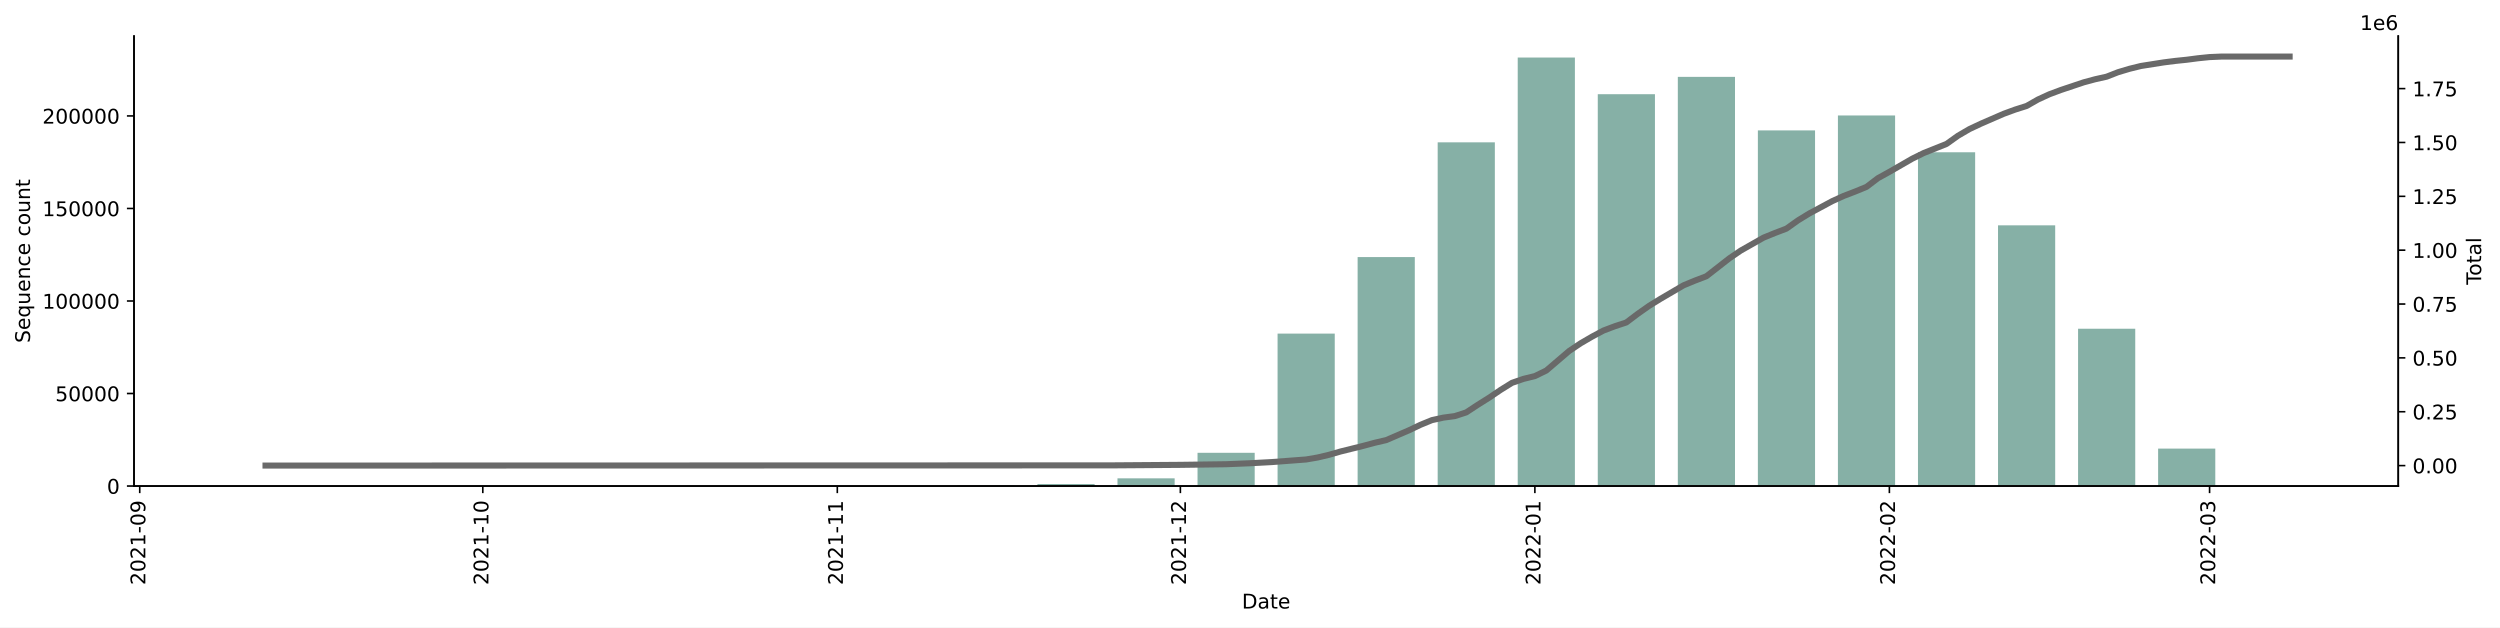
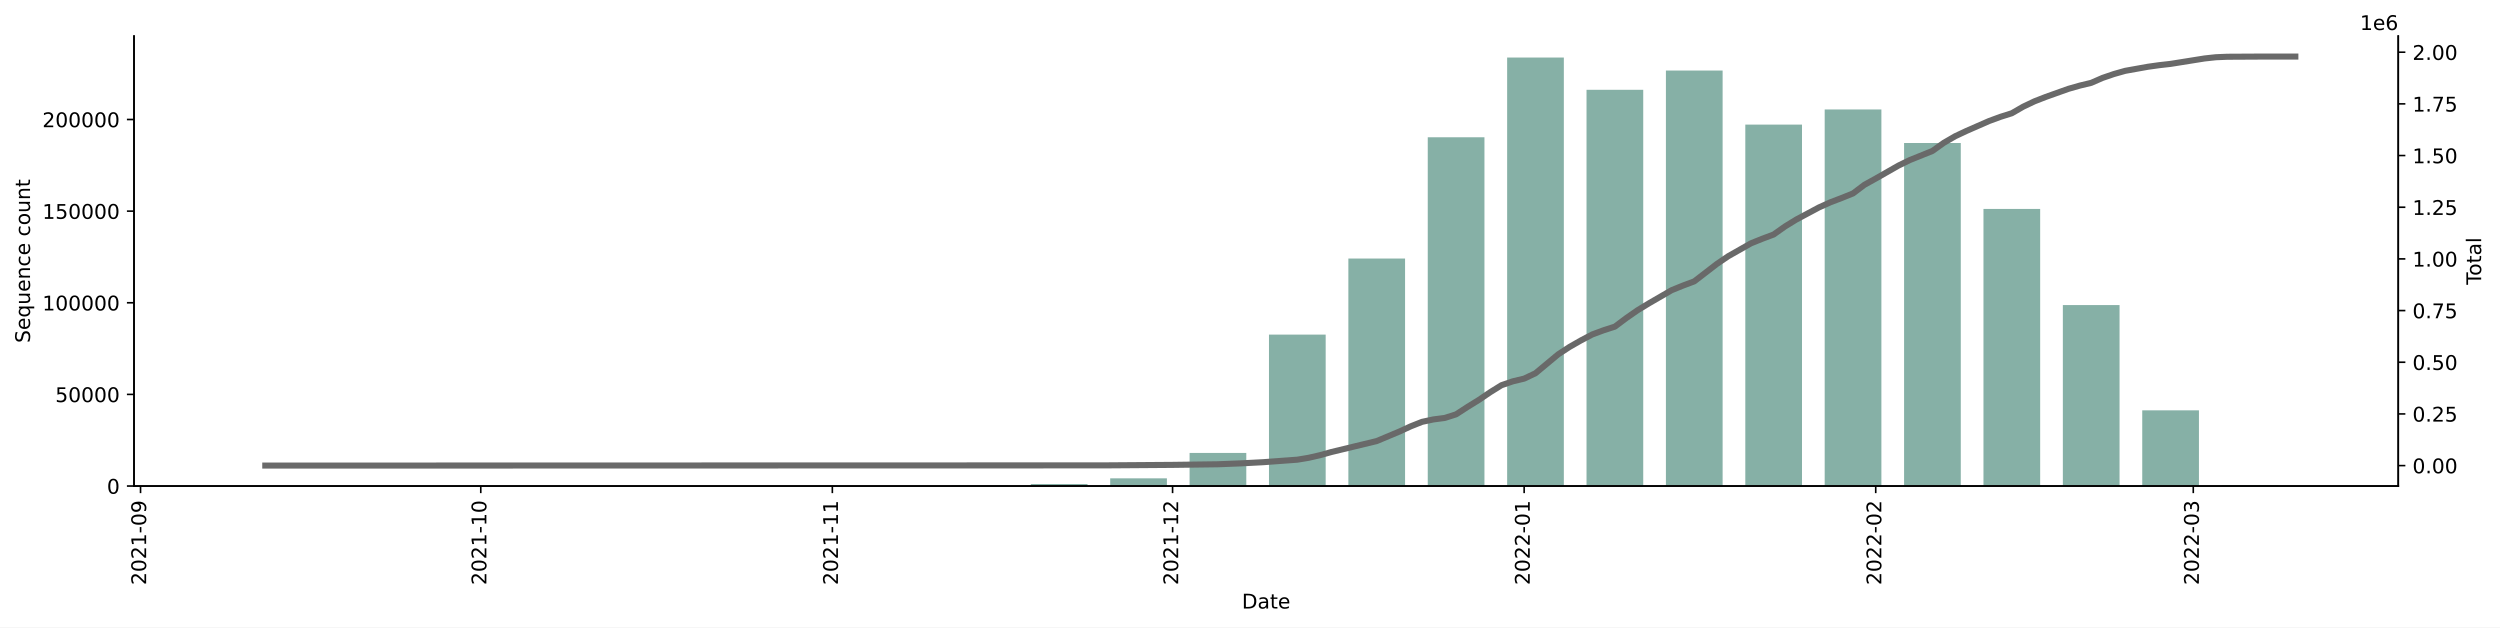
<svg xmlns="http://www.w3.org/2000/svg" xmlns:xlink="http://www.w3.org/1999/xlink" width="1232.197pt" height="309.219pt" viewBox="0 0 1232.197 309.219" version="1.1">
  <defs>
    <style type="text/css">*{stroke-linejoin: round; stroke-linecap: butt}</style>
  </defs>
  <g id="figure_1">
    <g id="patch_1">
      <path d="M 0 309.219  L 1232.197 309.219  L 1232.197 0  L 0 0  z " style="fill: #ffffff" />
    </g>
    <g id="axes_1">
      <g id="patch_2">
        <path d="M 66.053 239.558  L 1182.053 239.558  L 1182.053 17.798  L 66.053 17.798  z " style="fill: #ffffff" />
      </g>
      <g id="patch_3">
-         <path d="M 116.78 239.558  L 144.962 239.558  L 144.962 239.556  L 116.78 239.556  z " clip-path="url(#pa29c7e9ff2)" style="fill: #86b0a6" />
+         <path d="M 116.78 239.558  L 144.729 239.558  L 144.729 239.557  L 116.78 239.557  z " clip-path="url(#pdbb5889a3d)" style="fill: #86b0a6" />
      </g>
      <g id="patch_4">
-         <path d="M 156.235 239.558  L 184.417 239.558  L 184.417 239.558  L 156.235 239.558  z " clip-path="url(#pa29c7e9ff2)" style="fill: #86b0a6" />
+         <path d="M 155.909 239.558  L 183.858 239.558  L 183.858 239.558  L 155.909 239.558  z " clip-path="url(#pdbb5889a3d)" style="fill: #86b0a6" />
      </g>
      <g id="patch_5">
-         <path d="M 195.689 239.558  L 223.871 239.558  L 223.871 239.547  L 195.689 239.547  z " clip-path="url(#pa29c7e9ff2)" style="fill: #86b0a6" />
+         <path d="M 195.037 239.558  L 222.986 239.558  L 222.986 239.547  L 195.037 239.547  z " clip-path="url(#pdbb5889a3d)" style="fill: #86b0a6" />
      </g>
      <g id="patch_6">
-         <path d="M 235.144 239.558  L 263.326 239.558  L 263.326 239.554  L 235.144 239.554  z " clip-path="url(#pa29c7e9ff2)" style="fill: #86b0a6" />
+         <path d="M 234.166 239.558  L 262.115 239.558  L 262.115 239.554  L 234.166 239.554  z " clip-path="url(#pdbb5889a3d)" style="fill: #86b0a6" />
      </g>
      <g id="patch_7">
-         <path d="M 274.599 239.558  L 302.78 239.558  L 302.78 239.552  L 274.599 239.552  z " clip-path="url(#pa29c7e9ff2)" style="fill: #86b0a6" />
+         <path d="M 273.294 239.558  L 301.243 239.558  L 301.243 239.552  L 273.294 239.552  z " clip-path="url(#pdbb5889a3d)" style="fill: #86b0a6" />
      </g>
      <g id="patch_8">
-         <path d="M 314.053 239.558  L 342.235 239.558  L 342.235 239.553  L 314.053 239.553  z " clip-path="url(#pa29c7e9ff2)" style="fill: #86b0a6" />
+         <path d="M 312.423 239.558  L 340.372 239.558  L 340.372 239.553  L 312.423 239.553  z " clip-path="url(#pdbb5889a3d)" style="fill: #86b0a6" />
      </g>
      <g id="patch_9">
-         <path d="M 353.508 239.558  L 381.689 239.558  L 381.689 239.551  L 353.508 239.551  z " clip-path="url(#pa29c7e9ff2)" style="fill: #86b0a6" />
+         <path d="M 351.551 239.558  L 379.5 239.558  L 379.5 239.551  L 351.551 239.551  z " clip-path="url(#pdbb5889a3d)" style="fill: #86b0a6" />
      </g>
      <g id="patch_10">
-         <path d="M 392.962 239.558  L 421.144 239.558  L 421.144 239.549  L 392.962 239.549  z " clip-path="url(#pa29c7e9ff2)" style="fill: #86b0a6" />
+         <path d="M 390.68 239.558  L 418.629 239.558  L 418.629 239.549  L 390.68 239.549  z " clip-path="url(#pdbb5889a3d)" style="fill: #86b0a6" />
      </g>
      <g id="patch_11">
-         <path d="M 432.417 239.558  L 460.599 239.558  L 460.599 239.526  L 432.417 239.526  z " clip-path="url(#pa29c7e9ff2)" style="fill: #86b0a6" />
+         <path d="M 429.808 239.558  L 457.757 239.558  L 457.757 239.526  L 429.808 239.526  z " clip-path="url(#pdbb5889a3d)" style="fill: #86b0a6" />
      </g>
      <g id="patch_12">
-         <path d="M 471.871 239.558  L 500.053 239.558  L 500.053 239.311  L 471.871 239.311  z " clip-path="url(#pa29c7e9ff2)" style="fill: #86b0a6" />
+         <path d="M 468.937 239.558  L 496.886 239.558  L 496.886 239.314  L 468.937 239.314  z " clip-path="url(#pdbb5889a3d)" style="fill: #86b0a6" />
      </g>
      <g id="patch_13">
-         <path d="M 511.326 239.558  L 539.508 239.558  L 539.508 238.538  L 511.326 238.538  z " clip-path="url(#pa29c7e9ff2)" style="fill: #86b0a6" />
+         <path d="M 508.065 239.558  L 536.014 239.558  L 536.014 238.548  L 508.065 238.548  z " clip-path="url(#pdbb5889a3d)" style="fill: #86b0a6" />
      </g>
      <g id="patch_14">
-         <path d="M 550.78 239.558  L 578.962 239.558  L 578.962 235.776  L 550.78 235.776  z " clip-path="url(#pa29c7e9ff2)" style="fill: #86b0a6" />
+         <path d="M 547.194 239.558  L 575.143 239.558  L 575.143 235.76  L 547.194 235.76  z " clip-path="url(#pdbb5889a3d)" style="fill: #86b0a6" />
      </g>
      <g id="patch_15">
-         <path d="M 590.235 239.558  L 618.417 239.558  L 618.417 223.162  L 590.235 223.162  z " clip-path="url(#pa29c7e9ff2)" style="fill: #86b0a6" />
+         <path d="M 586.322 239.558  L 614.271 239.558  L 614.271 223.243  L 586.322 223.243  z " clip-path="url(#pdbb5889a3d)" style="fill: #86b0a6" />
      </g>
      <g id="patch_16">
-         <path d="M 629.689 239.558  L 657.871 239.558  L 657.871 164.414  L 629.689 164.414  z " clip-path="url(#pa29c7e9ff2)" style="fill: #86b0a6" />
+         <path d="M 625.451 239.558  L 653.399 239.558  L 653.399 164.919  L 625.451 164.919  z " clip-path="url(#pdbb5889a3d)" style="fill: #86b0a6" />
      </g>
      <g id="patch_17">
-         <path d="M 669.144 239.558  L 697.326 239.558  L 697.326 126.695  L 669.144 126.695  z " clip-path="url(#pa29c7e9ff2)" style="fill: #86b0a6" />
+         <path d="M 664.579 239.558  L 692.528 239.558  L 692.528 127.437  L 664.579 127.437  z " clip-path="url(#pdbb5889a3d)" style="fill: #86b0a6" />
      </g>
      <g id="patch_18">
-         <path d="M 708.599 239.558  L 736.78 239.558  L 736.78 70.164  L 708.599 70.164  z " clip-path="url(#pa29c7e9ff2)" style="fill: #86b0a6" />
+         <path d="M 703.708 239.558  L 731.656 239.558  L 731.656 67.659  L 703.708 67.659  z " clip-path="url(#pdbb5889a3d)" style="fill: #86b0a6" />
      </g>
      <g id="patch_19">
-         <path d="M 748.053 239.558  L 776.235 239.558  L 776.235 28.358  L 748.053 28.358  z " clip-path="url(#pa29c7e9ff2)" style="fill: #86b0a6" />
+         <path d="M 742.836 239.558  L 770.785 239.558  L 770.785 28.358  L 742.836 28.358  z " clip-path="url(#pdbb5889a3d)" style="fill: #86b0a6" />
      </g>
      <g id="patch_20">
-         <path d="M 787.508 239.558  L 815.689 239.558  L 815.689 46.438  L 787.508 46.438  z " clip-path="url(#pa29c7e9ff2)" style="fill: #86b0a6" />
+         <path d="M 781.964 239.558  L 809.913 239.558  L 809.913 44.27  L 781.964 44.27  z " clip-path="url(#pdbb5889a3d)" style="fill: #86b0a6" />
      </g>
      <g id="patch_21">
-         <path d="M 826.962 239.558  L 855.144 239.558  L 855.144 37.889  L 826.962 37.889  z " clip-path="url(#pa29c7e9ff2)" style="fill: #86b0a6" />
+         <path d="M 821.093 239.558  L 849.042 239.558  L 849.042 34.781  L 821.093 34.781  z " clip-path="url(#pdbb5889a3d)" style="fill: #86b0a6" />
      </g>
      <g id="patch_22">
-         <path d="M 866.417 239.558  L 894.599 239.558  L 894.599 64.263  L 866.417 64.263  z " clip-path="url(#pa29c7e9ff2)" style="fill: #86b0a6" />
+         <path d="M 860.221 239.558  L 888.17 239.558  L 888.17 61.406  L 860.221 61.406  z " clip-path="url(#pdbb5889a3d)" style="fill: #86b0a6" />
      </g>
      <g id="patch_23">
-         <path d="M 905.871 239.558  L 934.053 239.558  L 934.053 56.913  L 905.871 56.913  z " clip-path="url(#pa29c7e9ff2)" style="fill: #86b0a6" />
+         <path d="M 899.35 239.558  L 927.299 239.558  L 927.299 53.952  L 899.35 53.952  z " clip-path="url(#pdbb5889a3d)" style="fill: #86b0a6" />
      </g>
      <g id="patch_24">
-         <path d="M 945.326 239.558  L 973.508 239.558  L 973.508 75.046  L 945.326 75.046  z " clip-path="url(#pa29c7e9ff2)" style="fill: #86b0a6" />
+         <path d="M 938.478 239.558  L 966.427 239.558  L 966.427 70.49  L 938.478 70.49  z " clip-path="url(#pdbb5889a3d)" style="fill: #86b0a6" />
      </g>
      <g id="patch_25">
-         <path d="M 984.78 239.558  L 1012.962 239.558  L 1012.962 111.055  L 984.78 111.055  z " clip-path="url(#pa29c7e9ff2)" style="fill: #86b0a6" />
+         <path d="M 977.607 239.558  L 1005.556 239.558  L 1005.556 102.987  L 977.607 102.987  z " clip-path="url(#pdbb5889a3d)" style="fill: #86b0a6" />
      </g>
      <g id="patch_26">
-         <path d="M 1024.235 239.558  L 1052.417 239.558  L 1052.417 162.029  L 1024.235 162.029  z " clip-path="url(#pa29c7e9ff2)" style="fill: #86b0a6" />
+         <path d="M 1016.735 239.558  L 1044.684 239.558  L 1044.684 150.357  L 1016.735 150.357  z " clip-path="url(#pdbb5889a3d)" style="fill: #86b0a6" />
      </g>
      <g id="patch_27">
-         <path d="M 1063.689 239.558  L 1091.871 239.558  L 1091.871 221.115  L 1063.689 221.115  z " clip-path="url(#pa29c7e9ff2)" style="fill: #86b0a6" />
+         <path d="M 1055.864 239.558  L 1083.813 239.558  L 1083.813 202.229  L 1055.864 202.229  z " clip-path="url(#pdbb5889a3d)" style="fill: #86b0a6" />
      </g>
      <g id="patch_28">
-         <path d="M 1103.144 239.558  L 1131.326 239.558  L 1131.326 239.534  L 1103.144 239.534  z " clip-path="url(#pa29c7e9ff2)" style="fill: #86b0a6" />
+         <path d="M 1094.992 239.558  L 1122.941 239.558  L 1122.941 239.266  L 1094.992 239.266  z " clip-path="url(#pdbb5889a3d)" style="fill: #86b0a6" />
      </g>
      <g id="matplotlib.axis_1">
        <g id="xtick_1">
          <g id="line2d_1">
            <defs>
-               <path id="m17f74f826f" d="M 0 0  L 0 3.5  " style="stroke: #000000; stroke-width: 0.8" />
-             </defs>
-             <g>
-               <use xlink:href="#m17f74f826f" x="68.871" y="239.558" style="stroke: #000000; stroke-width: 0.8" />
+               <path id="mbb867e5894" d="M 0 0  L 0 3.5  " style="stroke: #000000; stroke-width: 0.8" />
+             </defs>
+             <g>
+               <use xlink:href="#mbb867e5894" x="69.267" y="239.558" style="stroke: #000000; stroke-width: 0.8" />
            </g>
          </g>
          <g id="text_1">
-             <g transform="translate(71.63068 288.3413)rotate(-90)scale(0.1 -0.1)">
+             <g transform="translate(72.02662 288.3413)rotate(-90)scale(0.1 -0.1)">
              <defs>
                <path id="DejaVuSans-32" d="M 1228 531  L 3431 531  L 3431 0  L 469 0  L 469 531  Q 828 903 1448 1529  Q 2069 2156 2228 2338  Q 2531 2678 2651 2914  Q 2772 3150 2772 3378  Q 2772 3750 2511 3984  Q 2250 4219 1831 4219  Q 1534 4219 1204 4116  Q 875 4013 500 3803  L 500 4441  Q 881 4594 1212 4672  Q 1544 4750 1819 4750  Q 2544 4750 2975 4387  Q 3406 4025 3406 3419  Q 3406 3131 3298 2873  Q 3191 2616 2906 2266  Q 2828 2175 2409 1742  Q 1991 1309 1228 531  z " transform="scale(0.015625)" />
                <path id="DejaVuSans-30" d="M 2034 4250  Q 1547 4250 1301 3770  Q 1056 3291 1056 2328  Q 1056 1369 1301 889  Q 1547 409 2034 409  Q 2525 409 2770 889  Q 3016 1369 3016 2328  Q 3016 3291 2770 3770  Q 2525 4250 2034 4250  z M 2034 4750  Q 2819 4750 3233 4129  Q 3647 3509 3647 2328  Q 3647 1150 3233 529  Q 2819 -91 2034 -91  Q 1250 -91 836 529  Q 422 1150 422 2328  Q 422 3509 836 4129  Q 1250 4750 2034 4750  z " transform="scale(0.015625)" />
                <path id="DejaVuSans-31" d="M 794 531  L 1825 531  L 1825 4091  L 703 3866  L 703 4441  L 1819 4666  L 2450 4666  L 2450 531  L 3481 531  L 3481 0  L 794 0  L 794 531  z " transform="scale(0.015625)" />
                <path id="DejaVuSans-2d" d="M 313 2009  L 1997 2009  L 1997 1497  L 313 1497  L 313 2009  z " transform="scale(0.015625)" />
                <path id="DejaVuSans-39" d="M 703 97  L 703 672  Q 941 559 1184 500  Q 1428 441 1663 441  Q 2288 441 2617 861  Q 2947 1281 2994 2138  Q 2813 1869 2534 1725  Q 2256 1581 1919 1581  Q 1219 1581 811 2004  Q 403 2428 403 3163  Q 403 3881 828 4315  Q 1253 4750 1959 4750  Q 2769 4750 3195 4129  Q 3622 3509 3622 2328  Q 3622 1225 3098 567  Q 2575 -91 1691 -91  Q 1453 -91 1209 -44  Q 966 3 703 97  z M 1959 2075  Q 2384 2075 2632 2365  Q 2881 2656 2881 3163  Q 2881 3666 2632 3958  Q 2384 4250 1959 4250  Q 1534 4250 1286 3958  Q 1038 3666 1038 3163  Q 1038 2656 1286 2365  Q 1534 2075 1959 2075  z " transform="scale(0.015625)" />
              </defs>
              <use xlink:href="#DejaVuSans-32" />
              <use xlink:href="#DejaVuSans-30" x="63.623" />
              <use xlink:href="#DejaVuSans-32" x="127.246" />
              <use xlink:href="#DejaVuSans-31" x="190.869" />
              <use xlink:href="#DejaVuSans-2d" x="254.492" />
              <use xlink:href="#DejaVuSans-30" x="290.576" />
              <use xlink:href="#DejaVuSans-39" x="354.199" />
            </g>
          </g>
        </g>
        <g id="xtick_2">
          <g id="line2d_2">
            <g>
-               <use xlink:href="#m17f74f826f" x="237.962" y="239.558" style="stroke: #000000; stroke-width: 0.8" />
+               <use xlink:href="#mbb867e5894" x="236.961" y="239.558" style="stroke: #000000; stroke-width: 0.8" />
            </g>
          </g>
          <g id="text_2">
-             <g transform="translate(240.7216 288.3413)rotate(-90)scale(0.1 -0.1)">
+             <g transform="translate(239.7201 288.3413)rotate(-90)scale(0.1 -0.1)">
              <use xlink:href="#DejaVuSans-32" />
              <use xlink:href="#DejaVuSans-30" x="63.623" />
              <use xlink:href="#DejaVuSans-32" x="127.246" />
              <use xlink:href="#DejaVuSans-31" x="190.869" />
              <use xlink:href="#DejaVuSans-2d" x="254.492" />
              <use xlink:href="#DejaVuSans-31" x="290.576" />
              <use xlink:href="#DejaVuSans-30" x="354.199" />
            </g>
          </g>
        </g>
        <g id="xtick_3">
          <g id="line2d_3">
            <g>
-               <use xlink:href="#m17f74f826f" x="412.689" y="239.558" style="stroke: #000000; stroke-width: 0.8" />
+               <use xlink:href="#mbb867e5894" x="410.244" y="239.558" style="stroke: #000000; stroke-width: 0.8" />
            </g>
          </g>
          <g id="text_3">
-             <g transform="translate(415.4489 288.3413)rotate(-90)scale(0.1 -0.1)">
+             <g transform="translate(413.0033 288.3413)rotate(-90)scale(0.1 -0.1)">
              <use xlink:href="#DejaVuSans-32" />
              <use xlink:href="#DejaVuSans-30" x="63.623" />
              <use xlink:href="#DejaVuSans-32" x="127.246" />
              <use xlink:href="#DejaVuSans-31" x="190.869" />
              <use xlink:href="#DejaVuSans-2d" x="254.492" />
              <use xlink:href="#DejaVuSans-31" x="290.576" />
              <use xlink:href="#DejaVuSans-31" x="354.199" />
            </g>
          </g>
        </g>
        <g id="xtick_4">
          <g id="line2d_4">
            <g>
-               <use xlink:href="#m17f74f826f" x="581.78" y="239.558" style="stroke: #000000; stroke-width: 0.8" />
+               <use xlink:href="#mbb867e5894" x="577.937" y="239.558" style="stroke: #000000; stroke-width: 0.8" />
            </g>
          </g>
          <g id="text_4">
-             <g transform="translate(584.5398 288.3413)rotate(-90)scale(0.1 -0.1)">
+             <g transform="translate(580.6968 288.3413)rotate(-90)scale(0.1 -0.1)">
              <use xlink:href="#DejaVuSans-32" />
              <use xlink:href="#DejaVuSans-30" x="63.623" />
              <use xlink:href="#DejaVuSans-32" x="127.246" />
              <use xlink:href="#DejaVuSans-31" x="190.869" />
              <use xlink:href="#DejaVuSans-2d" x="254.492" />
              <use xlink:href="#DejaVuSans-31" x="290.576" />
              <use xlink:href="#DejaVuSans-32" x="354.199" />
            </g>
          </g>
        </g>
        <g id="xtick_5">
          <g id="line2d_5">
            <g>
-               <use xlink:href="#m17f74f826f" x="756.508" y="239.558" style="stroke: #000000; stroke-width: 0.8" />
+               <use xlink:href="#mbb867e5894" x="751.221" y="239.558" style="stroke: #000000; stroke-width: 0.8" />
            </g>
          </g>
          <g id="text_5">
-             <g transform="translate(759.267 288.3413)rotate(-90)scale(0.1 -0.1)">
+             <g transform="translate(753.98 288.3413)rotate(-90)scale(0.1 -0.1)">
              <use xlink:href="#DejaVuSans-32" />
              <use xlink:href="#DejaVuSans-30" x="63.623" />
              <use xlink:href="#DejaVuSans-32" x="127.246" />
              <use xlink:href="#DejaVuSans-32" x="190.869" />
              <use xlink:href="#DejaVuSans-2d" x="254.492" />
              <use xlink:href="#DejaVuSans-30" x="290.576" />
              <use xlink:href="#DejaVuSans-31" x="354.199" />
            </g>
          </g>
        </g>
        <g id="xtick_6">
          <g id="line2d_6">
            <g>
-               <use xlink:href="#m17f74f826f" x="931.235" y="239.558" style="stroke: #000000; stroke-width: 0.8" />
+               <use xlink:href="#mbb867e5894" x="924.504" y="239.558" style="stroke: #000000; stroke-width: 0.8" />
            </g>
          </g>
          <g id="text_6">
-             <g transform="translate(933.9943 288.3413)rotate(-90)scale(0.1 -0.1)">
+             <g transform="translate(927.2633 288.3413)rotate(-90)scale(0.1 -0.1)">
              <use xlink:href="#DejaVuSans-32" />
              <use xlink:href="#DejaVuSans-30" x="63.623" />
              <use xlink:href="#DejaVuSans-32" x="127.246" />
              <use xlink:href="#DejaVuSans-32" x="190.869" />
              <use xlink:href="#DejaVuSans-2d" x="254.492" />
              <use xlink:href="#DejaVuSans-30" x="290.576" />
              <use xlink:href="#DejaVuSans-32" x="354.199" />
            </g>
          </g>
        </g>
        <g id="xtick_7">
          <g id="line2d_7">
            <g>
-               <use xlink:href="#m17f74f826f" x="1089.053" y="239.558" style="stroke: #000000; stroke-width: 0.8" />
+               <use xlink:href="#mbb867e5894" x="1081.018" y="239.558" style="stroke: #000000; stroke-width: 0.8" />
            </g>
          </g>
          <g id="text_7">
-             <g transform="translate(1091.812 288.3413)rotate(-90)scale(0.1 -0.1)">
+             <g transform="translate(1083.777 288.3413)rotate(-90)scale(0.1 -0.1)">
              <defs>
                <path id="DejaVuSans-33" d="M 2597 2516  Q 3050 2419 3304 2112  Q 3559 1806 3559 1356  Q 3559 666 3084 287  Q 2609 -91 1734 -91  Q 1441 -91 1130 -33  Q 819 25 488 141  L 488 750  Q 750 597 1062 519  Q 1375 441 1716 441  Q 2309 441 2620 675  Q 2931 909 2931 1356  Q 2931 1769 2642 2001  Q 2353 2234 1838 2234  L 1294 2234  L 1294 2753  L 1863 2753  Q 2328 2753 2575 2939  Q 2822 3125 2822 3475  Q 2822 3834 2567 4026  Q 2313 4219 1838 4219  Q 1578 4219 1281 4162  Q 984 4106 628 3988  L 628 4550  Q 988 4650 1302 4700  Q 1616 4750 1894 4750  Q 2613 4750 3031 4423  Q 3450 4097 3450 3541  Q 3450 3153 3228 2886  Q 3006 2619 2597 2516  z " transform="scale(0.015625)" />
              </defs>
              <use xlink:href="#DejaVuSans-32" />
              <use xlink:href="#DejaVuSans-30" x="63.623" />
              <use xlink:href="#DejaVuSans-32" x="127.246" />
              <use xlink:href="#DejaVuSans-32" x="190.869" />
              <use xlink:href="#DejaVuSans-2d" x="254.492" />
              <use xlink:href="#DejaVuSans-30" x="290.576" />
              <use xlink:href="#DejaVuSans-33" x="354.199" />
            </g>
          </g>
        </g>
        <g id="text_8">
          <g transform="translate(612.1023 299.9397)scale(0.1 -0.1)">
            <defs>
              <path id="DejaVuSans-44" d="M 1259 4147  L 1259 519  L 2022 519  Q 2988 519 3436 956  Q 3884 1394 3884 2338  Q 3884 3275 3436 3711  Q 2988 4147 2022 4147  L 1259 4147  z M 628 4666  L 1925 4666  Q 3281 4666 3915 4102  Q 4550 3538 4550 2338  Q 4550 1131 3912 565  Q 3275 0 1925 0  L 628 0  L 628 4666  z " transform="scale(0.015625)" />
              <path id="DejaVuSans-61" d="M 2194 1759  Q 1497 1759 1228 1600  Q 959 1441 959 1056  Q 959 750 1161 570  Q 1363 391 1709 391  Q 2188 391 2477 730  Q 2766 1069 2766 1631  L 2766 1759  L 2194 1759  z M 3341 1997  L 3341 0  L 2766 0  L 2766 531  Q 2569 213 2275 61  Q 1981 -91 1556 -91  Q 1019 -91 701 211  Q 384 513 384 1019  Q 384 1609 779 1909  Q 1175 2209 1959 2209  L 2766 2209  L 2766 2266  Q 2766 2663 2505 2880  Q 2244 3097 1772 3097  Q 1472 3097 1187 3025  Q 903 2953 641 2809  L 641 3341  Q 956 3463 1253 3523  Q 1550 3584 1831 3584  Q 2591 3584 2966 3190  Q 3341 2797 3341 1997  z " transform="scale(0.015625)" />
              <path id="DejaVuSans-74" d="M 1172 4494  L 1172 3500  L 2356 3500  L 2356 3053  L 1172 3053  L 1172 1153  Q 1172 725 1289 603  Q 1406 481 1766 481  L 2356 481  L 2356 0  L 1766 0  Q 1100 0 847 248  Q 594 497 594 1153  L 594 3053  L 172 3053  L 172 3500  L 594 3500  L 594 4494  L 1172 4494  z " transform="scale(0.015625)" />
              <path id="DejaVuSans-65" d="M 3597 1894  L 3597 1613  L 953 1613  Q 991 1019 1311 708  Q 1631 397 2203 397  Q 2534 397 2845 478  Q 3156 559 3463 722  L 3463 178  Q 3153 47 2828 -22  Q 2503 -91 2169 -91  Q 1331 -91 842 396  Q 353 884 353 1716  Q 353 2575 817 3079  Q 1281 3584 2069 3584  Q 2775 3584 3186 3129  Q 3597 2675 3597 1894  z M 3022 2063  Q 3016 2534 2758 2815  Q 2500 3097 2075 3097  Q 1594 3097 1305 2825  Q 1016 2553 972 2059  L 3022 2063  z " transform="scale(0.015625)" />
            </defs>
            <use xlink:href="#DejaVuSans-44" />
            <use xlink:href="#DejaVuSans-61" x="77.002" />
            <use xlink:href="#DejaVuSans-74" x="138.281" />
            <use xlink:href="#DejaVuSans-65" x="177.49" />
          </g>
        </g>
      </g>
      <g id="matplotlib.axis_2">
        <g id="ytick_1">
          <g id="line2d_8">
            <defs>
-               <path id="mad12ab02a4" d="M 0 0  L -3.5 0  " style="stroke: #000000; stroke-width: 0.8" />
-             </defs>
-             <g>
-               <use xlink:href="#mad12ab02a4" x="66.053" y="239.558" style="stroke: #000000; stroke-width: 0.8" />
+               <path id="m5fc6122666" d="M 0 0  L -3.5 0  " style="stroke: #000000; stroke-width: 0.8" />
+             </defs>
+             <g>
+               <use xlink:href="#m5fc6122666" x="66.053" y="239.558" style="stroke: #000000; stroke-width: 0.8" />
            </g>
          </g>
          <g id="text_9">
            <g transform="translate(52.69062 243.3577)scale(0.1 -0.1)">
              <use xlink:href="#DejaVuSans-30" />
            </g>
          </g>
        </g>
        <g id="ytick_2">
          <g id="line2d_9">
            <g>
-               <use xlink:href="#mad12ab02a4" x="66.053" y="193.953" style="stroke: #000000; stroke-width: 0.8" />
+               <use xlink:href="#m5fc6122666" x="66.053" y="194.392" style="stroke: #000000; stroke-width: 0.8" />
            </g>
          </g>
          <g id="text_10">
-             <g transform="translate(27.24063 197.7523)scale(0.1 -0.1)">
+             <g transform="translate(27.24063 198.1914)scale(0.1 -0.1)">
              <defs>
                <path id="DejaVuSans-35" d="M 691 4666  L 3169 4666  L 3169 4134  L 1269 4134  L 1269 2991  Q 1406 3038 1543 3061  Q 1681 3084 1819 3084  Q 2600 3084 3056 2656  Q 3513 2228 3513 1497  Q 3513 744 3044 326  Q 2575 -91 1722 -91  Q 1428 -91 1123 -41  Q 819 9 494 109  L 494 744  Q 775 591 1075 516  Q 1375 441 1709 441  Q 2250 441 2565 725  Q 2881 1009 2881 1497  Q 2881 1984 2565 2268  Q 2250 2553 1709 2553  Q 1456 2553 1204 2497  Q 953 2441 691 2322  L 691 4666  z " transform="scale(0.015625)" />
              </defs>
              <use xlink:href="#DejaVuSans-35" />
              <use xlink:href="#DejaVuSans-30" x="63.623" />
              <use xlink:href="#DejaVuSans-30" x="127.246" />
              <use xlink:href="#DejaVuSans-30" x="190.869" />
              <use xlink:href="#DejaVuSans-30" x="254.492" />
            </g>
          </g>
        </g>
        <g id="ytick_3">
          <g id="line2d_10">
            <g>
-               <use xlink:href="#mad12ab02a4" x="66.053" y="148.348" style="stroke: #000000; stroke-width: 0.8" />
+               <use xlink:href="#m5fc6122666" x="66.053" y="149.226" style="stroke: #000000; stroke-width: 0.8" />
            </g>
          </g>
          <g id="text_11">
-             <g transform="translate(20.87813 152.147)scale(0.1 -0.1)">
+             <g transform="translate(20.87813 153.0252)scale(0.1 -0.1)">
              <use xlink:href="#DejaVuSans-31" />
              <use xlink:href="#DejaVuSans-30" x="63.623" />
              <use xlink:href="#DejaVuSans-30" x="127.246" />
              <use xlink:href="#DejaVuSans-30" x="190.869" />
              <use xlink:href="#DejaVuSans-30" x="254.492" />
              <use xlink:href="#DejaVuSans-30" x="318.115" />
            </g>
          </g>
        </g>
        <g id="ytick_4">
          <g id="line2d_11">
            <g>
-               <use xlink:href="#mad12ab02a4" x="66.053" y="102.743" style="stroke: #000000; stroke-width: 0.8" />
+               <use xlink:href="#m5fc6122666" x="66.053" y="104.06" style="stroke: #000000; stroke-width: 0.8" />
            </g>
          </g>
          <g id="text_12">
-             <g transform="translate(20.87813 106.5417)scale(0.1 -0.1)">
+             <g transform="translate(20.87813 107.859)scale(0.1 -0.1)">
              <use xlink:href="#DejaVuSans-31" />
              <use xlink:href="#DejaVuSans-35" x="63.623" />
              <use xlink:href="#DejaVuSans-30" x="127.246" />
              <use xlink:href="#DejaVuSans-30" x="190.869" />
              <use xlink:href="#DejaVuSans-30" x="254.492" />
              <use xlink:href="#DejaVuSans-30" x="318.115" />
            </g>
          </g>
        </g>
        <g id="ytick_5">
          <g id="line2d_12">
            <g>
-               <use xlink:href="#mad12ab02a4" x="66.053" y="57.137" style="stroke: #000000; stroke-width: 0.8" />
+               <use xlink:href="#m5fc6122666" x="66.053" y="58.894" style="stroke: #000000; stroke-width: 0.8" />
            </g>
          </g>
          <g id="text_13">
-             <g transform="translate(20.87813 60.93643)scale(0.1 -0.1)">
+             <g transform="translate(20.87813 62.69274)scale(0.1 -0.1)">
              <use xlink:href="#DejaVuSans-32" />
              <use xlink:href="#DejaVuSans-30" x="63.623" />
              <use xlink:href="#DejaVuSans-30" x="127.246" />
              <use xlink:href="#DejaVuSans-30" x="190.869" />
              <use xlink:href="#DejaVuSans-30" x="254.492" />
              <use xlink:href="#DejaVuSans-30" x="318.115" />
            </g>
          </g>
        </g>
        <g id="text_14">
          <g transform="translate(14.79844 169.0386)rotate(-90)scale(0.1 -0.1)">
            <defs>
              <path id="DejaVuSans-53" d="M 3425 4513  L 3425 3897  Q 3066 4069 2747 4153  Q 2428 4238 2131 4238  Q 1616 4238 1336 4038  Q 1056 3838 1056 3469  Q 1056 3159 1242 3001  Q 1428 2844 1947 2747  L 2328 2669  Q 3034 2534 3370 2195  Q 3706 1856 3706 1288  Q 3706 609 3251 259  Q 2797 -91 1919 -91  Q 1588 -91 1214 -16  Q 841 59 441 206  L 441 856  Q 825 641 1194 531  Q 1563 422 1919 422  Q 2459 422 2753 634  Q 3047 847 3047 1241  Q 3047 1584 2836 1778  Q 2625 1972 2144 2069  L 1759 2144  Q 1053 2284 737 2584  Q 422 2884 422 3419  Q 422 4038 858 4394  Q 1294 4750 2059 4750  Q 2388 4750 2728 4690  Q 3069 4631 3425 4513  z " transform="scale(0.015625)" />
              <path id="DejaVuSans-71" d="M 947 1747  Q 947 1113 1208 752  Q 1469 391 1925 391  Q 2381 391 2643 752  Q 2906 1113 2906 1747  Q 2906 2381 2643 2742  Q 2381 3103 1925 3103  Q 1469 3103 1208 2742  Q 947 2381 947 1747  z M 2906 525  Q 2725 213 2448 61  Q 2172 -91 1784 -91  Q 1150 -91 751 415  Q 353 922 353 1747  Q 353 2572 751 3078  Q 1150 3584 1784 3584  Q 2172 3584 2448 3432  Q 2725 3281 2906 2969  L 2906 3500  L 3481 3500  L 3481 -1331  L 2906 -1331  L 2906 525  z " transform="scale(0.015625)" />
              <path id="DejaVuSans-75" d="M 544 1381  L 544 3500  L 1119 3500  L 1119 1403  Q 1119 906 1312 657  Q 1506 409 1894 409  Q 2359 409 2629 706  Q 2900 1003 2900 1516  L 2900 3500  L 3475 3500  L 3475 0  L 2900 0  L 2900 538  Q 2691 219 2414 64  Q 2138 -91 1772 -91  Q 1169 -91 856 284  Q 544 659 544 1381  z M 1991 3584  L 1991 3584  z " transform="scale(0.015625)" />
              <path id="DejaVuSans-6e" d="M 3513 2113  L 3513 0  L 2938 0  L 2938 2094  Q 2938 2591 2744 2837  Q 2550 3084 2163 3084  Q 1697 3084 1428 2787  Q 1159 2491 1159 1978  L 1159 0  L 581 0  L 581 3500  L 1159 3500  L 1159 2956  Q 1366 3272 1645 3428  Q 1925 3584 2291 3584  Q 2894 3584 3203 3211  Q 3513 2838 3513 2113  z " transform="scale(0.015625)" />
              <path id="DejaVuSans-63" d="M 3122 3366  L 3122 2828  Q 2878 2963 2633 3030  Q 2388 3097 2138 3097  Q 1578 3097 1268 2742  Q 959 2388 959 1747  Q 959 1106 1268 751  Q 1578 397 2138 397  Q 2388 397 2633 464  Q 2878 531 3122 666  L 3122 134  Q 2881 22 2623 -34  Q 2366 -91 2075 -91  Q 1284 -91 818 406  Q 353 903 353 1747  Q 353 2603 823 3093  Q 1294 3584 2113 3584  Q 2378 3584 2631 3529  Q 2884 3475 3122 3366  z " transform="scale(0.015625)" />
              <path id="DejaVuSans-20" transform="scale(0.015625)" />
              <path id="DejaVuSans-6f" d="M 1959 3097  Q 1497 3097 1228 2736  Q 959 2375 959 1747  Q 959 1119 1226 758  Q 1494 397 1959 397  Q 2419 397 2687 759  Q 2956 1122 2956 1747  Q 2956 2369 2687 2733  Q 2419 3097 1959 3097  z M 1959 3584  Q 2709 3584 3137 3096  Q 3566 2609 3566 1747  Q 3566 888 3137 398  Q 2709 -91 1959 -91  Q 1206 -91 779 398  Q 353 888 353 1747  Q 353 2609 779 3096  Q 1206 3584 1959 3584  z " transform="scale(0.015625)" />
            </defs>
            <use xlink:href="#DejaVuSans-53" />
            <use xlink:href="#DejaVuSans-65" x="63.477" />
            <use xlink:href="#DejaVuSans-71" x="125" />
            <use xlink:href="#DejaVuSans-75" x="188.477" />
            <use xlink:href="#DejaVuSans-65" x="251.855" />
            <use xlink:href="#DejaVuSans-6e" x="313.379" />
            <use xlink:href="#DejaVuSans-63" x="376.758" />
            <use xlink:href="#DejaVuSans-65" x="431.738" />
            <use xlink:href="#DejaVuSans-20" x="493.262" />
            <use xlink:href="#DejaVuSans-63" x="525.049" />
            <use xlink:href="#DejaVuSans-6f" x="580.029" />
            <use xlink:href="#DejaVuSans-75" x="641.211" />
            <use xlink:href="#DejaVuSans-6e" x="704.59" />
            <use xlink:href="#DejaVuSans-74" x="767.969" />
          </g>
        </g>
      </g>
      <g id="patch_29">
        <path d="M 66.053 239.558  L 66.053 17.798  " style="fill: none; stroke: #000000; stroke-width: 0.8; stroke-linejoin: miter; stroke-linecap: square" />
      </g>
      <g id="patch_30">
        <path d="M 1182.053 239.558  L 1182.053 17.798  " style="fill: none; stroke: #000000; stroke-width: 0.8; stroke-linejoin: miter; stroke-linecap: square" />
      </g>
      <g id="patch_31">
        <path d="M 66.053 239.558  L 1182.053 239.558  " style="fill: none; stroke: #000000; stroke-width: 0.8; stroke-linejoin: miter; stroke-linecap: square" />
      </g>
    </g>
    <g id="axes_2">
      <g id="matplotlib.axis_3">
        <g id="ytick_6">
          <g id="line2d_13">
            <defs>
-               <path id="m46d0f86353" d="M 0 0  L 3.5 0  " style="stroke: #000000; stroke-width: 0.8" />
-             </defs>
-             <g>
-               <use xlink:href="#m46d0f86353" x="1182.053" y="229.479" style="stroke: #000000; stroke-width: 0.8" />
+               <path id="mdeb5f6e71e" d="M 0 0  L 3.5 0  " style="stroke: #000000; stroke-width: 0.8" />
+             </defs>
+             <g>
+               <use xlink:href="#mdeb5f6e71e" x="1182.053" y="229.479" style="stroke: #000000; stroke-width: 0.8" />
            </g>
          </g>
          <g id="text_15">
            <g transform="translate(1189.053 233.2779)scale(0.1 -0.1)">
              <defs>
                <path id="DejaVuSans-2e" d="M 684 794  L 1344 794  L 1344 0  L 684 0  L 684 794  z " transform="scale(0.015625)" />
              </defs>
              <use xlink:href="#DejaVuSans-30" />
              <use xlink:href="#DejaVuSans-2e" x="63.623" />
              <use xlink:href="#DejaVuSans-30" x="95.41" />
              <use xlink:href="#DejaVuSans-30" x="159.033" />
            </g>
          </g>
        </g>
        <g id="ytick_7">
          <g id="line2d_14">
            <g>
-               <use xlink:href="#m46d0f86353" x="1182.053" y="202.935" style="stroke: #000000; stroke-width: 0.8" />
+               <use xlink:href="#mdeb5f6e71e" x="1182.053" y="204.01" style="stroke: #000000; stroke-width: 0.8" />
            </g>
          </g>
          <g id="text_16">
-             <g transform="translate(1189.053 206.7343)scale(0.1 -0.1)">
+             <g transform="translate(1189.053 207.8093)scale(0.1 -0.1)">
              <use xlink:href="#DejaVuSans-30" />
              <use xlink:href="#DejaVuSans-2e" x="63.623" />
              <use xlink:href="#DejaVuSans-32" x="95.41" />
              <use xlink:href="#DejaVuSans-35" x="159.033" />
            </g>
          </g>
        </g>
        <g id="ytick_8">
          <g id="line2d_15">
            <g>
-               <use xlink:href="#m46d0f86353" x="1182.053" y="176.391" style="stroke: #000000; stroke-width: 0.8" />
+               <use xlink:href="#mdeb5f6e71e" x="1182.053" y="178.541" style="stroke: #000000; stroke-width: 0.8" />
            </g>
          </g>
          <g id="text_17">
-             <g transform="translate(1189.053 180.1906)scale(0.1 -0.1)">
+             <g transform="translate(1189.053 182.3407)scale(0.1 -0.1)">
              <use xlink:href="#DejaVuSans-30" />
              <use xlink:href="#DejaVuSans-2e" x="63.623" />
              <use xlink:href="#DejaVuSans-35" x="95.41" />
              <use xlink:href="#DejaVuSans-30" x="159.033" />
            </g>
          </g>
        </g>
        <g id="ytick_9">
          <g id="line2d_16">
            <g>
-               <use xlink:href="#m46d0f86353" x="1182.053" y="149.848" style="stroke: #000000; stroke-width: 0.8" />
+               <use xlink:href="#mdeb5f6e71e" x="1182.053" y="153.073" style="stroke: #000000; stroke-width: 0.8" />
            </g>
          </g>
          <g id="text_18">
-             <g transform="translate(1189.053 153.647)scale(0.1 -0.1)">
+             <g transform="translate(1189.053 156.872)scale(0.1 -0.1)">
              <defs>
                <path id="DejaVuSans-37" d="M 525 4666  L 3525 4666  L 3525 4397  L 1831 0  L 1172 0  L 2766 4134  L 525 4134  L 525 4666  z " transform="scale(0.015625)" />
              </defs>
              <use xlink:href="#DejaVuSans-30" />
              <use xlink:href="#DejaVuSans-2e" x="63.623" />
              <use xlink:href="#DejaVuSans-37" x="95.41" />
              <use xlink:href="#DejaVuSans-35" x="159.033" />
            </g>
          </g>
        </g>
        <g id="ytick_10">
          <g id="line2d_17">
            <g>
-               <use xlink:href="#m46d0f86353" x="1182.053" y="123.304" style="stroke: #000000; stroke-width: 0.8" />
+               <use xlink:href="#mdeb5f6e71e" x="1182.053" y="127.604" style="stroke: #000000; stroke-width: 0.8" />
            </g>
          </g>
          <g id="text_19">
-             <g transform="translate(1189.053 127.1034)scale(0.1 -0.1)">
+             <g transform="translate(1189.053 131.4034)scale(0.1 -0.1)">
              <use xlink:href="#DejaVuSans-31" />
              <use xlink:href="#DejaVuSans-2e" x="63.623" />
              <use xlink:href="#DejaVuSans-30" x="95.41" />
              <use xlink:href="#DejaVuSans-30" x="159.033" />
            </g>
          </g>
        </g>
        <g id="ytick_11">
          <g id="line2d_18">
            <g>
-               <use xlink:href="#m46d0f86353" x="1182.053" y="96.761" style="stroke: #000000; stroke-width: 0.8" />
+               <use xlink:href="#mdeb5f6e71e" x="1182.053" y="102.136" style="stroke: #000000; stroke-width: 0.8" />
            </g>
          </g>
          <g id="text_20">
-             <g transform="translate(1189.053 100.5598)scale(0.1 -0.1)">
+             <g transform="translate(1189.053 105.9348)scale(0.1 -0.1)">
              <use xlink:href="#DejaVuSans-31" />
              <use xlink:href="#DejaVuSans-2e" x="63.623" />
              <use xlink:href="#DejaVuSans-32" x="95.41" />
              <use xlink:href="#DejaVuSans-35" x="159.033" />
            </g>
          </g>
        </g>
        <g id="ytick_12">
          <g id="line2d_19">
            <g>
-               <use xlink:href="#m46d0f86353" x="1182.053" y="70.217" style="stroke: #000000; stroke-width: 0.8" />
+               <use xlink:href="#mdeb5f6e71e" x="1182.053" y="76.667" style="stroke: #000000; stroke-width: 0.8" />
            </g>
          </g>
          <g id="text_21">
-             <g transform="translate(1189.053 74.0162)scale(0.1 -0.1)">
+             <g transform="translate(1189.053 80.46623)scale(0.1 -0.1)">
              <use xlink:href="#DejaVuSans-31" />
              <use xlink:href="#DejaVuSans-2e" x="63.623" />
              <use xlink:href="#DejaVuSans-35" x="95.41" />
              <use xlink:href="#DejaVuSans-30" x="159.033" />
            </g>
          </g>
        </g>
        <g id="ytick_13">
          <g id="line2d_20">
            <g>
-               <use xlink:href="#m46d0f86353" x="1182.053" y="43.673" style="stroke: #000000; stroke-width: 0.8" />
+               <use xlink:href="#mdeb5f6e71e" x="1182.053" y="51.198" style="stroke: #000000; stroke-width: 0.8" />
            </g>
          </g>
          <g id="text_22">
-             <g transform="translate(1189.053 47.47259)scale(0.1 -0.1)">
+             <g transform="translate(1189.053 54.99763)scale(0.1 -0.1)">
              <use xlink:href="#DejaVuSans-31" />
              <use xlink:href="#DejaVuSans-2e" x="63.623" />
              <use xlink:href="#DejaVuSans-37" x="95.41" />
              <use xlink:href="#DejaVuSans-35" x="159.033" />
            </g>
          </g>
        </g>
-         <g id="text_23">
+         <g id="ytick_14">
+           <g id="line2d_21">
+             <g>
+               <use xlink:href="#mdeb5f6e71e" x="1182.053" y="25.73" style="stroke: #000000; stroke-width: 0.8" />
+             </g>
+           </g>
+           <g id="text_23">
+             <g transform="translate(1189.053 29.52902)scale(0.1 -0.1)">
+               <use xlink:href="#DejaVuSans-32" />
+               <use xlink:href="#DejaVuSans-2e" x="63.623" />
+               <use xlink:href="#DejaVuSans-30" x="95.41" />
+               <use xlink:href="#DejaVuSans-30" x="159.033" />
+             </g>
+           </g>
+         </g>
+         <g id="text_24">
          <g transform="translate(1222.917 140.355)rotate(-90)scale(0.1 -0.1)">
            <defs>
              <path id="DejaVuSans-54" d="M -19 4666  L 3928 4666  L 3928 4134  L 2272 4134  L 2272 0  L 1638 0  L 1638 4134  L -19 4134  L -19 4666  z " transform="scale(0.015625)" />
              <path id="DejaVuSans-6c" d="M 603 4863  L 1178 4863  L 1178 0  L 603 0  L 603 4863  z " transform="scale(0.015625)" />
            </defs>
            <use xlink:href="#DejaVuSans-54" />
            <use xlink:href="#DejaVuSans-6f" x="44.084" />
            <use xlink:href="#DejaVuSans-74" x="105.266" />
            <use xlink:href="#DejaVuSans-61" x="144.475" />
            <use xlink:href="#DejaVuSans-6c" x="205.754" />
          </g>
        </g>
-         <g id="text_24">
+         <g id="text_25">
          <g transform="translate(1163.175 14.79844)scale(0.1 -0.1)">
            <defs>
              <path id="DejaVuSans-36" d="M 2113 2584  Q 1688 2584 1439 2293  Q 1191 2003 1191 1497  Q 1191 994 1439 701  Q 1688 409 2113 409  Q 2538 409 2786 701  Q 3034 994 3034 1497  Q 3034 2003 2786 2293  Q 2538 2584 2113 2584  z M 3366 4563  L 3366 3988  Q 3128 4100 2886 4159  Q 2644 4219 2406 4219  Q 1781 4219 1451 3797  Q 1122 3375 1075 2522  Q 1259 2794 1537 2939  Q 1816 3084 2150 3084  Q 2853 3084 3261 2657  Q 3669 2231 3669 1497  Q 3669 778 3244 343  Q 2819 -91 2113 -91  Q 1303 -91 875 529  Q 447 1150 447 2328  Q 447 3434 972 4092  Q 1497 4750 2381 4750  Q 2619 4750 2861 4703  Q 3103 4656 3366 4563  z " transform="scale(0.015625)" />
            </defs>
            <use xlink:href="#DejaVuSans-31" />
            <use xlink:href="#DejaVuSans-65" x="63.623" />
            <use xlink:href="#DejaVuSans-36" x="125.146" />
          </g>
        </g>
      </g>
-       <g id="line2d_21">
-         <path d="M 130.871 229.478  L 547.962 229.369  L 581.78 229.117  L 604.326 228.805  L 615.599 228.352  L 626.871 227.742  L 643.78 226.463  L 649.417 225.494  L 655.053 224.158  L 660.689 222.541  L 671.962 219.744  L 677.599 218.225  L 683.235 216.917  L 694.508 212.045  L 700.144 209.372  L 705.78 207.067  L 711.417 205.837  L 717.053 205.087  L 722.689 203.256  L 728.326 199.551  L 733.962 196.009  L 739.599 192.194  L 745.235 188.693  L 750.871 186.751  L 756.508 185.369  L 762.144 182.625  L 773.417 172.977  L 779.053 169.207  L 784.689 165.927  L 790.326 162.917  L 795.962 160.784  L 801.599 158.925  L 807.235 154.665  L 812.871 150.701  L 818.508 147.235  L 829.78 140.635  L 835.417 138.304  L 841.053 136.153  L 852.326 127.357  L 857.962 123.514  L 869.235 117.118  L 874.871 114.828  L 880.508 112.674  L 886.144 108.654  L 891.78 105.202  L 903.053 99.145  L 908.689 96.585  L 914.326 94.423  L 919.962 92.107  L 925.599 87.82  L 931.235 84.703  L 942.508 78.216  L 948.144 75.432  L 959.417 70.932  L 965.053 66.909  L 970.689 63.624  L 976.326 60.975  L 987.599 56.079  L 993.235 54.012  L 998.871 52.229  L 1004.508 49.026  L 1010.144 46.44  L 1015.78 44.346  L 1027.053 40.569  L 1032.689 39.053  L 1038.326 37.79  L 1043.962 35.586  L 1049.599 33.903  L 1055.235 32.517  L 1066.508 30.741  L 1072.144 30.028  L 1077.78 29.447  L 1083.417 28.709  L 1089.053 28.134  L 1094.689 27.892  L 1128.508 27.878  L 1128.508 27.878  " clip-path="url(#pa29c7e9ff2)" style="fill: none; stroke: #696969; stroke-width: 3; stroke-linecap: square" />
+       <g id="line2d_22">
+         <path d="M 130.755 229.478  L 544.399 229.373  L 577.937 229.129  L 600.297 228.827  L 611.476 228.39  L 622.656 227.8  L 639.425 226.57  L 645.015 225.637  L 650.605 224.35  L 656.194 222.794  L 678.554 217.386  L 689.733 212.701  L 695.323 210.131  L 700.913 207.916  L 706.502 206.727  L 712.092 205.997  L 717.682 204.218  L 723.272 200.586  L 728.862 197.132  L 734.451 193.336  L 740.041 189.868  L 745.631 187.948  L 751.221 186.611  L 756.81 183.966  L 767.99 174.657  L 773.58 171.002  L 779.17 167.808  L 784.759 164.864  L 790.349 162.792  L 795.939 160.988  L 801.529 156.804  L 807.118 152.91  L 812.708 149.513  L 823.888 143.044  L 829.478 140.768  L 835.067 138.678  L 846.247 130.061  L 851.837 126.268  L 863.016 119.929  L 868.606 117.674  L 874.196 115.582  L 879.786 111.628  L 885.375 108.193  L 896.555 102.222  L 902.145 99.716  L 907.735 97.583  L 913.324 95.328  L 918.914 91.103  L 924.504 88.011  L 935.683 81.627  L 941.273 78.902  L 952.453 74.402  L 958.043 70.407  L 963.632 67.162  L 969.222 64.532  L 980.402 59.639  L 985.992 57.583  L 991.581 55.816  L 997.171 52.594  L 1002.761 49.934  L 1008.351 47.758  L 1019.53 43.773  L 1025.12 42.181  L 1030.71 40.836  L 1036.3 38.399  L 1041.889 36.488  L 1047.479 34.91  L 1058.659 32.906  L 1064.248 32.121  L 1069.838 31.489  L 1086.608 28.811  L 1092.197 28.205  L 1097.787 27.972  L 1114.557 27.882  L 1131.326 27.878  L 1131.326 27.878  " clip-path="url(#pdbb5889a3d)" style="fill: none; stroke: #696969; stroke-width: 3; stroke-linecap: square" />
      </g>
      <g id="patch_32">
        <path d="M 66.053 239.558  L 66.053 17.798  " style="fill: none; stroke: #000000; stroke-width: 0.8; stroke-linejoin: miter; stroke-linecap: square" />
      </g>
      <g id="patch_33">
        <path d="M 1182.053 239.558  L 1182.053 17.798  " style="fill: none; stroke: #000000; stroke-width: 0.8; stroke-linejoin: miter; stroke-linecap: square" />
      </g>
      <g id="patch_34">
        <path d="M 66.053 239.558  L 1182.053 239.558  " style="fill: none; stroke: #000000; stroke-width: 0.8; stroke-linejoin: miter; stroke-linecap: square" />
      </g>
    </g>
  </g>
  <defs>
-     <clipPath id="pa29c7e9ff2">
+     <clipPath id="pdbb5889a3d">
      <rect x="66.053" y="17.798" width="1116" height="221.76" />
    </clipPath>
  </defs>
</svg>
